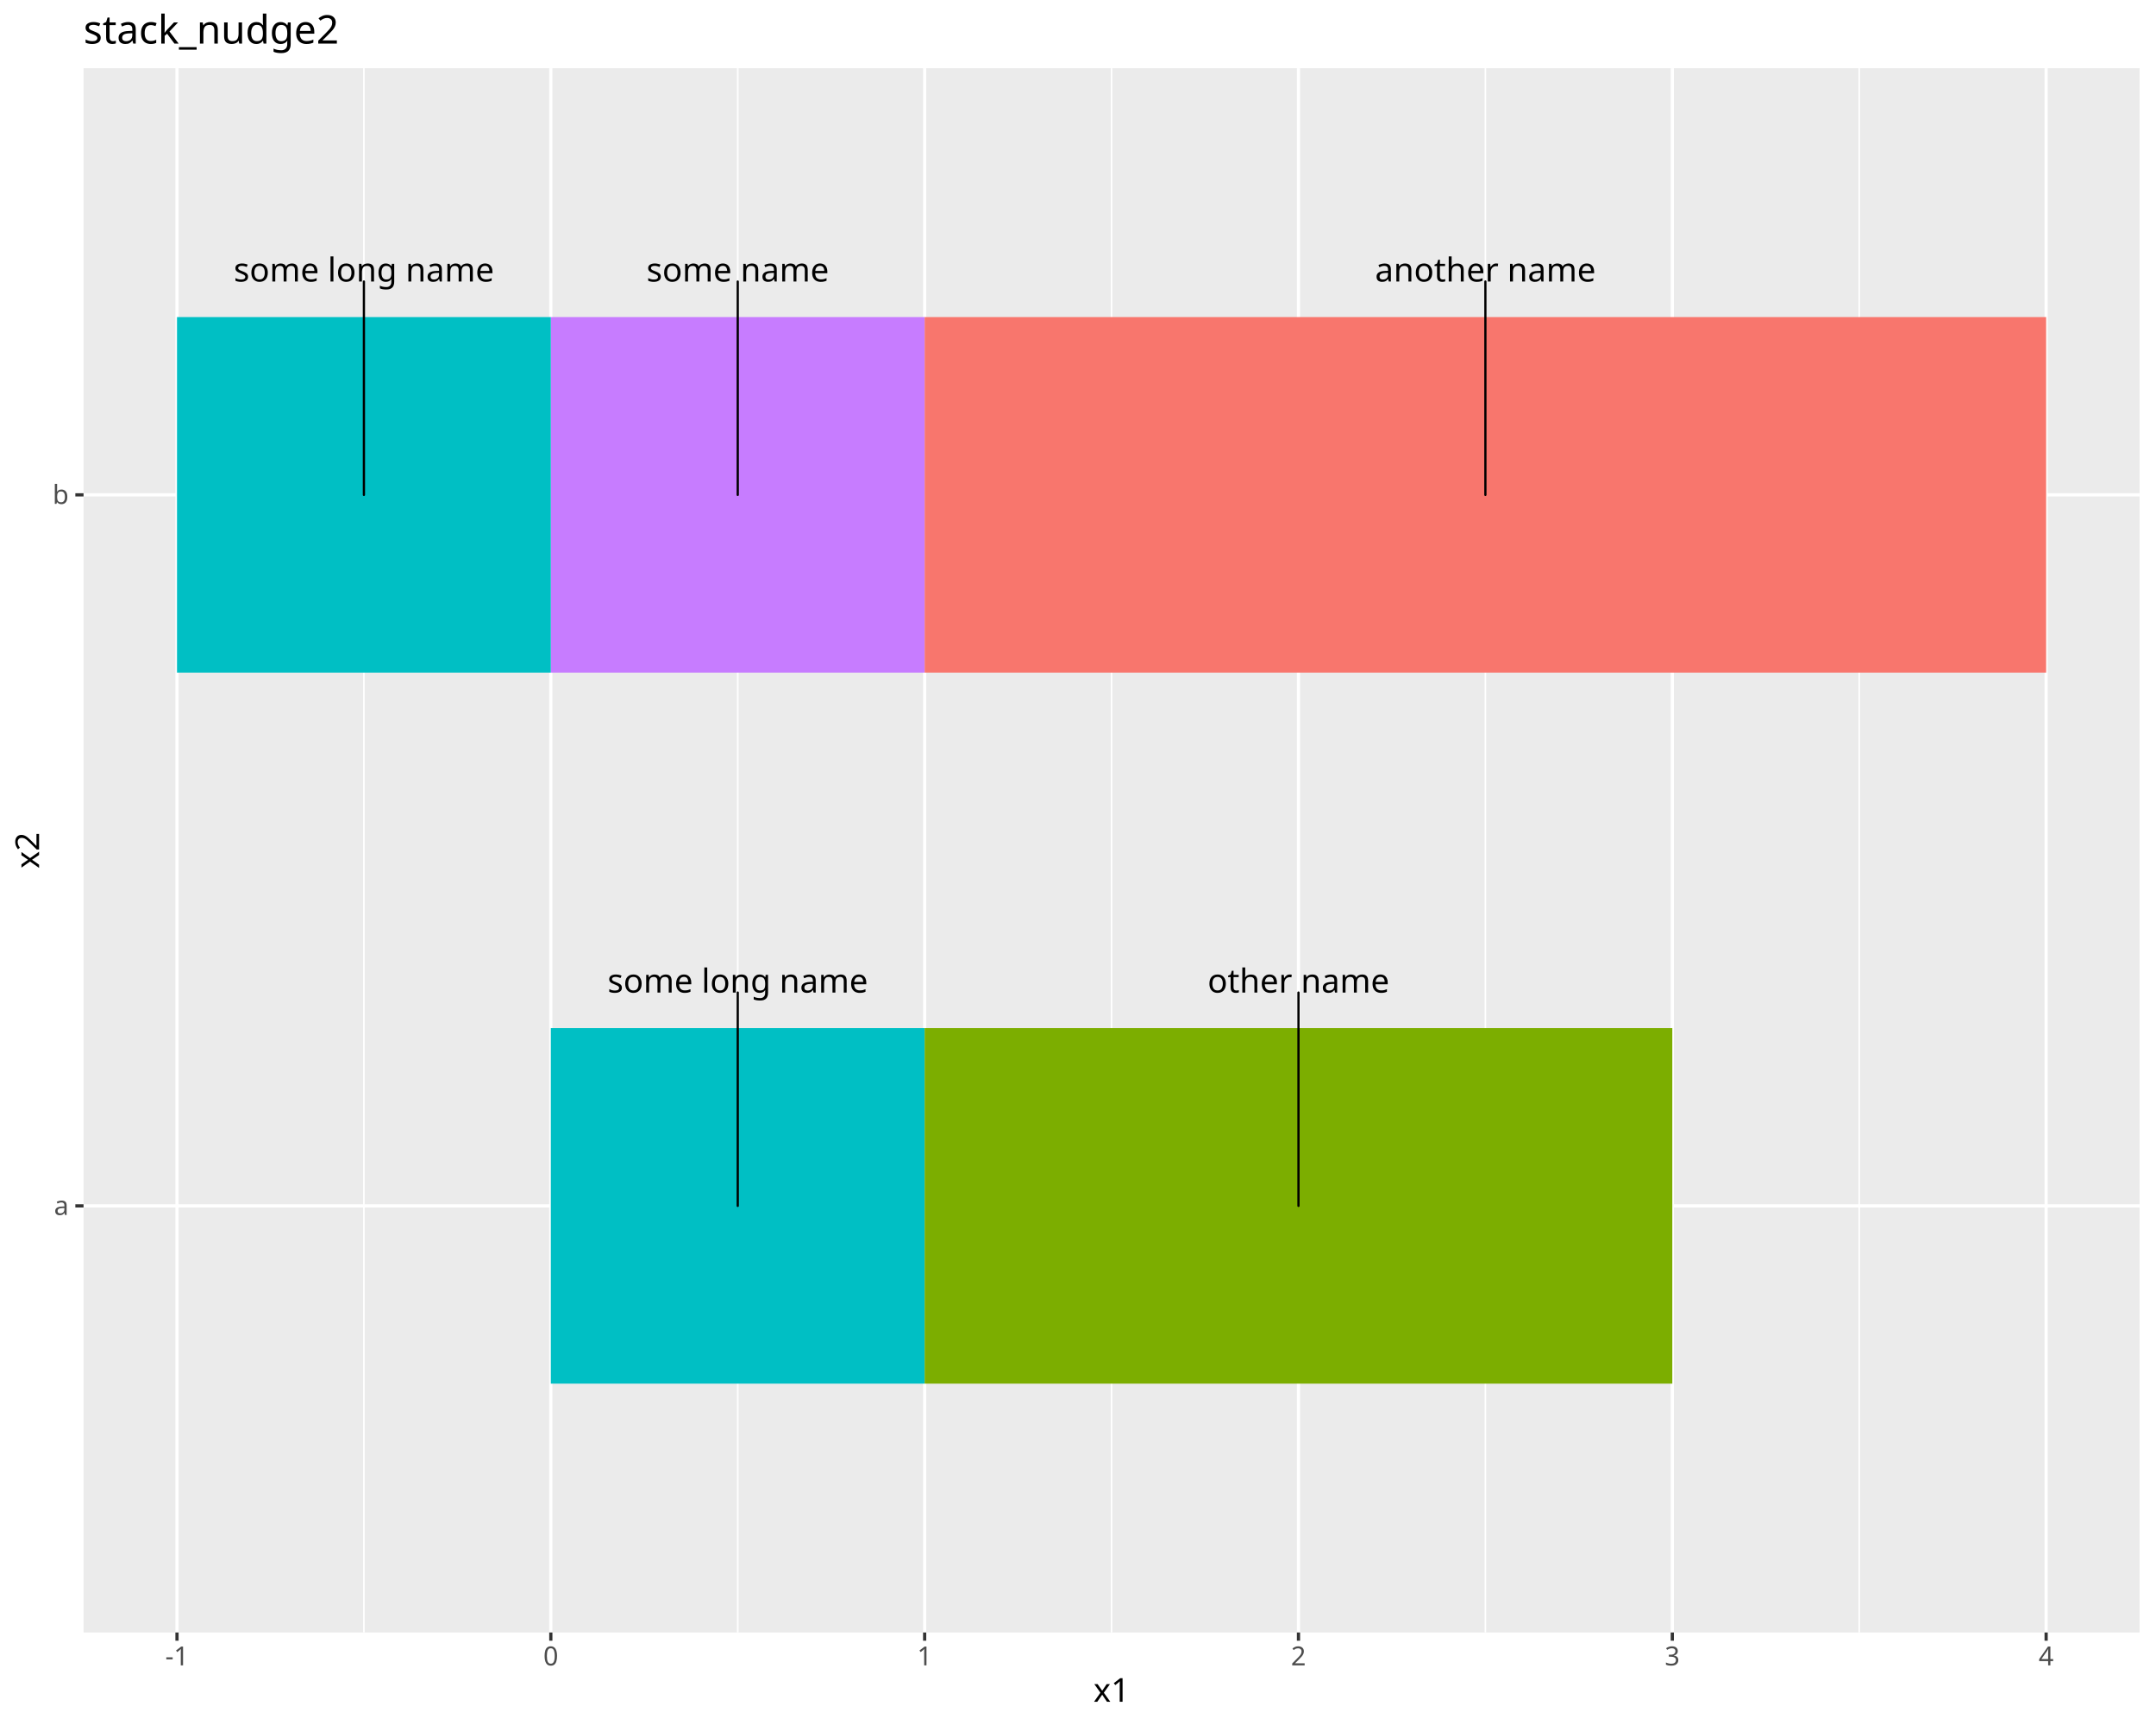
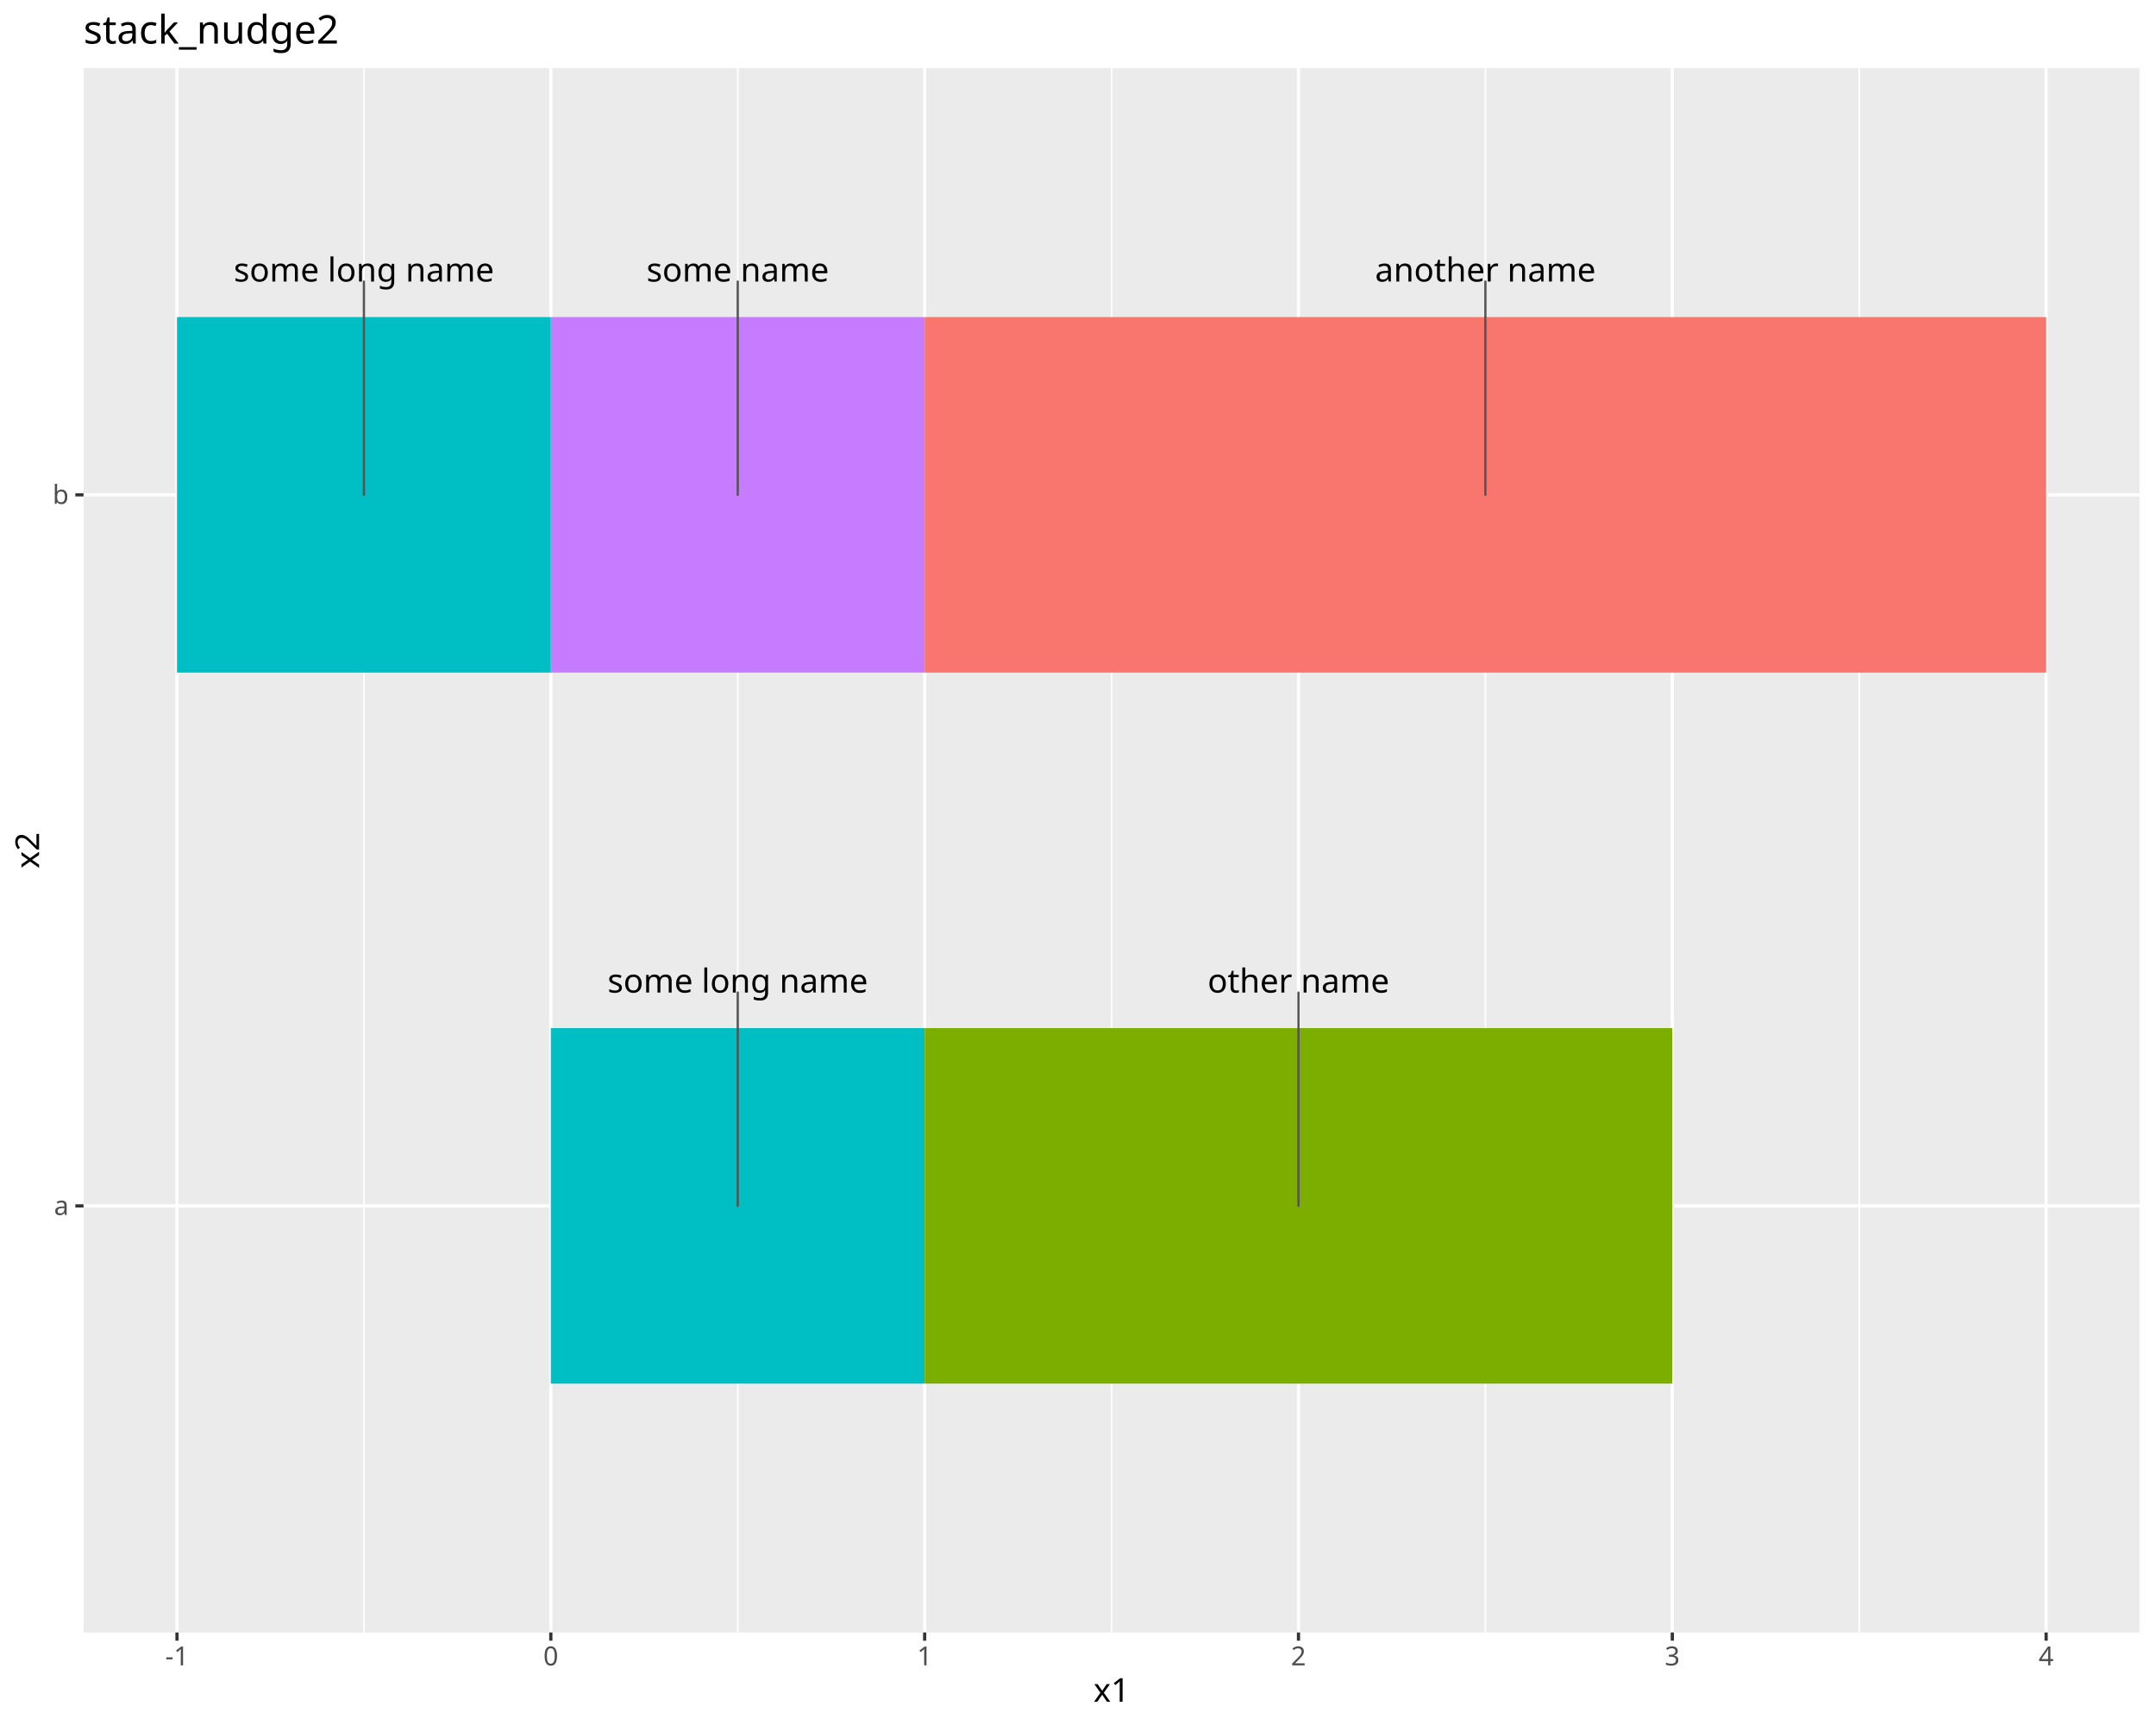
<svg xmlns="http://www.w3.org/2000/svg" class="svglite" data-engine-version="2.0" width="720.00pt" height="576.00pt" viewBox="0 0 720.00 576.00">
  <defs>
    <style type="text/css">
    .svglite line, .svglite polyline, .svglite polygon, .svglite path, .svglite rect, .svglite circle {
      fill: none;
      stroke: #000000;
      stroke-linecap: round;
      stroke-linejoin: round;
      stroke-miterlimit: 10.00;
    }
  </style>
  </defs>
  <rect width="100%" height="100%" style="stroke: none; fill: #FFFFFF;" />
  <defs>
    <clipPath id="cpMC4wMHw3MjAuMDB8MC4wMHw1NzYuMDA=">
      <rect x="0.00" y="0.00" width="720.00" height="576.00" />
    </clipPath>
  </defs>
  <g clip-path="url(#cpMC4wMHw3MjAuMDB8MC4wMHw1NzYuMDA=)">
    <rect x="0.00" y="0.00" width="720.00" height="576.00" style="stroke-width: 1.07; stroke: #FFFFFF; fill: #FFFFFF;" />
  </g>
  <defs>
    <clipPath id="cpMjcuOTB8NzE0LjUyfDIyLjc4fDU0NS4xMQ==">
      <rect x="27.90" y="22.78" width="686.62" height="522.33" />
    </clipPath>
  </defs>
  <g clip-path="url(#cpMjcuOTB8NzE0LjUyfDIyLjc4fDU0NS4xMQ==)">
    <rect x="27.90" y="22.78" width="686.62" height="522.33" style="stroke-width: 1.07; stroke: none; fill: #EBEBEB;" />
    <polyline points="121.53,545.11 121.53,22.78 " style="stroke-width: 0.53; stroke: #FFFFFF; stroke-linecap: butt;" />
    <polyline points="246.37,545.11 246.37,22.78 " style="stroke-width: 0.53; stroke: #FFFFFF; stroke-linecap: butt;" />
    <polyline points="371.21,545.11 371.21,22.78 " style="stroke-width: 0.53; stroke: #FFFFFF; stroke-linecap: butt;" />
    <polyline points="496.05,545.11 496.05,22.78 " style="stroke-width: 0.53; stroke: #FFFFFF; stroke-linecap: butt;" />
    <polyline points="620.89,545.11 620.89,22.78 " style="stroke-width: 0.53; stroke: #FFFFFF; stroke-linecap: butt;" />
    <polyline points="27.90,402.66 714.52,402.66 " style="stroke-width: 1.07; stroke: #FFFFFF; stroke-linecap: butt;" />
    <polyline points="27.90,165.24 714.52,165.24 " style="stroke-width: 1.07; stroke: #FFFFFF; stroke-linecap: butt;" />
    <polyline points="59.11,545.11 59.11,22.78 " style="stroke-width: 1.07; stroke: #FFFFFF; stroke-linecap: butt;" />
    <polyline points="183.95,545.11 183.95,22.78 " style="stroke-width: 1.07; stroke: #FFFFFF; stroke-linecap: butt;" />
    <polyline points="308.79,545.11 308.79,22.78 " style="stroke-width: 1.07; stroke: #FFFFFF; stroke-linecap: butt;" />
    <polyline points="433.63,545.11 433.63,22.78 " style="stroke-width: 1.07; stroke: #FFFFFF; stroke-linecap: butt;" />
    <polyline points="558.47,545.11 558.47,22.78 " style="stroke-width: 1.07; stroke: #FFFFFF; stroke-linecap: butt;" />
    <polyline points="683.31,545.11 683.31,22.78 " style="stroke-width: 1.07; stroke: #FFFFFF; stroke-linecap: butt;" />
    <rect x="183.95" y="343.30" width="124.84" height="118.71" style="stroke-width: 1.07; stroke: none; stroke-linecap: square; stroke-linejoin: miter; fill: #00BFC4;" />
    <rect x="308.79" y="343.30" width="249.68" height="118.71" style="stroke-width: 1.07; stroke: none; stroke-linecap: square; stroke-linejoin: miter; fill: #7CAE00;" />
    <rect x="183.95" y="105.88" width="124.84" height="118.71" style="stroke-width: 1.07; stroke: none; stroke-linecap: square; stroke-linejoin: miter; fill: #C77CFF;" />
    <rect x="308.79" y="105.88" width="374.52" height="118.71" style="stroke-width: 1.07; stroke: none; stroke-linecap: square; stroke-linejoin: miter; fill: #F8766D;" />
    <rect x="59.11" y="105.88" width="124.84" height="118.71" style="stroke-width: 1.07; stroke: none; stroke-linecap: square; stroke-linejoin: miter; fill: #00BFC4;" />
-     <line x1="246.37" y1="331.43" x2="246.37" y2="402.66" style="stroke-width: 0.75;" />
-     <line x1="433.63" y1="331.43" x2="433.63" y2="402.66" style="stroke-width: 0.75;" />
-     <line x1="246.37" y1="94.01" x2="246.37" y2="165.24" style="stroke-width: 0.75;" />
-     <line x1="496.05" y1="94.01" x2="496.05" y2="165.24" style="stroke-width: 0.75;" />
-     <line x1="121.53" y1="94.01" x2="121.53" y2="165.24" style="stroke-width: 0.75;" />
+     <line x1="246.37" y1="331.43" x2="246.37" y2="402.66" style="stroke-width: 0.75; stroke: #545454;" />
+     <line x1="433.63" y1="331.43" x2="433.63" y2="402.66" style="stroke-width: 0.75; stroke: #545454;" />
+     <line x1="246.37" y1="94.01" x2="246.37" y2="165.24" style="stroke-width: 0.75; stroke: #545454;" />
+     <line x1="496.05" y1="94.01" x2="496.05" y2="165.24" style="stroke-width: 0.75; stroke: #545454;" />
+     <line x1="121.53" y1="94.01" x2="121.53" y2="165.24" style="stroke-width: 0.75; stroke: #545454;" />
    <text x="246.37" y="331.43" text-anchor="middle" style="font-size: 11.04px; font-family: sans;" textLength="81.63px" lengthAdjust="spacingAndGlyphs">some long name</text>
    <text x="433.63" y="331.43" text-anchor="middle" style="font-size: 11.04px; font-family: sans;" textLength="55.85px" lengthAdjust="spacingAndGlyphs">other name</text>
    <text x="246.37" y="94.01" text-anchor="middle" style="font-size: 11.04px; font-family: sans;" textLength="57.69px" lengthAdjust="spacingAndGlyphs">some name</text>
    <text x="496.05" y="94.01" text-anchor="middle" style="font-size: 11.04px; font-family: sans;" textLength="68.13px" lengthAdjust="spacingAndGlyphs">another name</text>
    <text x="121.53" y="94.01" text-anchor="middle" style="font-size: 11.04px; font-family: sans;" textLength="81.63px" lengthAdjust="spacingAndGlyphs">some long name</text>
  </g>
  <g clip-path="url(#cpMC4wMHw3MjAuMDB8MC4wMHw1NzYuMDA=)">
    <text x="22.97" y="405.69" text-anchor="end" style="font-size: 8.80px; fill: #4D4D4D; font-family: sans;" textLength="4.89px" lengthAdjust="spacingAndGlyphs">a</text>
    <text x="22.97" y="168.26" text-anchor="end" style="font-size: 8.80px; fill: #4D4D4D; font-family: sans;" textLength="4.89px" lengthAdjust="spacingAndGlyphs">b</text>
    <polyline points="25.16,402.66 27.90,402.66 " style="stroke-width: 1.07; stroke: #333333; stroke-linecap: butt;" />
    <polyline points="25.16,165.24 27.90,165.24 " style="stroke-width: 1.07; stroke: #333333; stroke-linecap: butt;" />
    <polyline points="59.11,547.85 59.11,545.11 " style="stroke-width: 1.07; stroke: #333333; stroke-linecap: butt;" />
    <polyline points="183.95,547.85 183.95,545.11 " style="stroke-width: 1.07; stroke: #333333; stroke-linecap: butt;" />
    <polyline points="308.79,547.85 308.79,545.11 " style="stroke-width: 1.07; stroke: #333333; stroke-linecap: butt;" />
    <polyline points="433.63,547.85 433.63,545.11 " style="stroke-width: 1.07; stroke: #333333; stroke-linecap: butt;" />
    <polyline points="558.47,547.85 558.47,545.11 " style="stroke-width: 1.07; stroke: #333333; stroke-linecap: butt;" />
    <polyline points="683.31,547.85 683.31,545.11 " style="stroke-width: 1.07; stroke: #333333; stroke-linecap: butt;" />
    <text x="59.11" y="556.10" text-anchor="middle" style="font-size: 8.80px; fill: #4D4D4D; font-family: sans;" textLength="7.82px" lengthAdjust="spacingAndGlyphs">-1</text>
    <text x="183.95" y="556.10" text-anchor="middle" style="font-size: 8.80px; fill: #4D4D4D; font-family: sans;" textLength="4.89px" lengthAdjust="spacingAndGlyphs">0</text>
    <text x="308.79" y="556.10" text-anchor="middle" style="font-size: 8.80px; fill: #4D4D4D; font-family: sans;" textLength="4.89px" lengthAdjust="spacingAndGlyphs">1</text>
    <text x="433.63" y="556.10" text-anchor="middle" style="font-size: 8.80px; fill: #4D4D4D; font-family: sans;" textLength="4.89px" lengthAdjust="spacingAndGlyphs">2</text>
    <text x="558.47" y="556.10" text-anchor="middle" style="font-size: 8.80px; fill: #4D4D4D; font-family: sans;" textLength="4.89px" lengthAdjust="spacingAndGlyphs">3</text>
    <text x="683.31" y="556.10" text-anchor="middle" style="font-size: 8.80px; fill: #4D4D4D; font-family: sans;" textLength="4.89px" lengthAdjust="spacingAndGlyphs">4</text>
    <text x="371.21" y="568.24" text-anchor="middle" style="font-size: 11.00px; font-family: sans;" textLength="11.62px" lengthAdjust="spacingAndGlyphs">x1</text>
    <text transform="translate(13.05,283.95) rotate(-90)" text-anchor="middle" style="font-size: 11.00px; font-family: sans;" textLength="11.62px" lengthAdjust="spacingAndGlyphs">x2</text>
    <text x="27.90" y="14.56" style="font-size: 13.20px; font-family: sans;" textLength="82.22px" lengthAdjust="spacingAndGlyphs">stack_nudge2</text>
  </g>
</svg>
